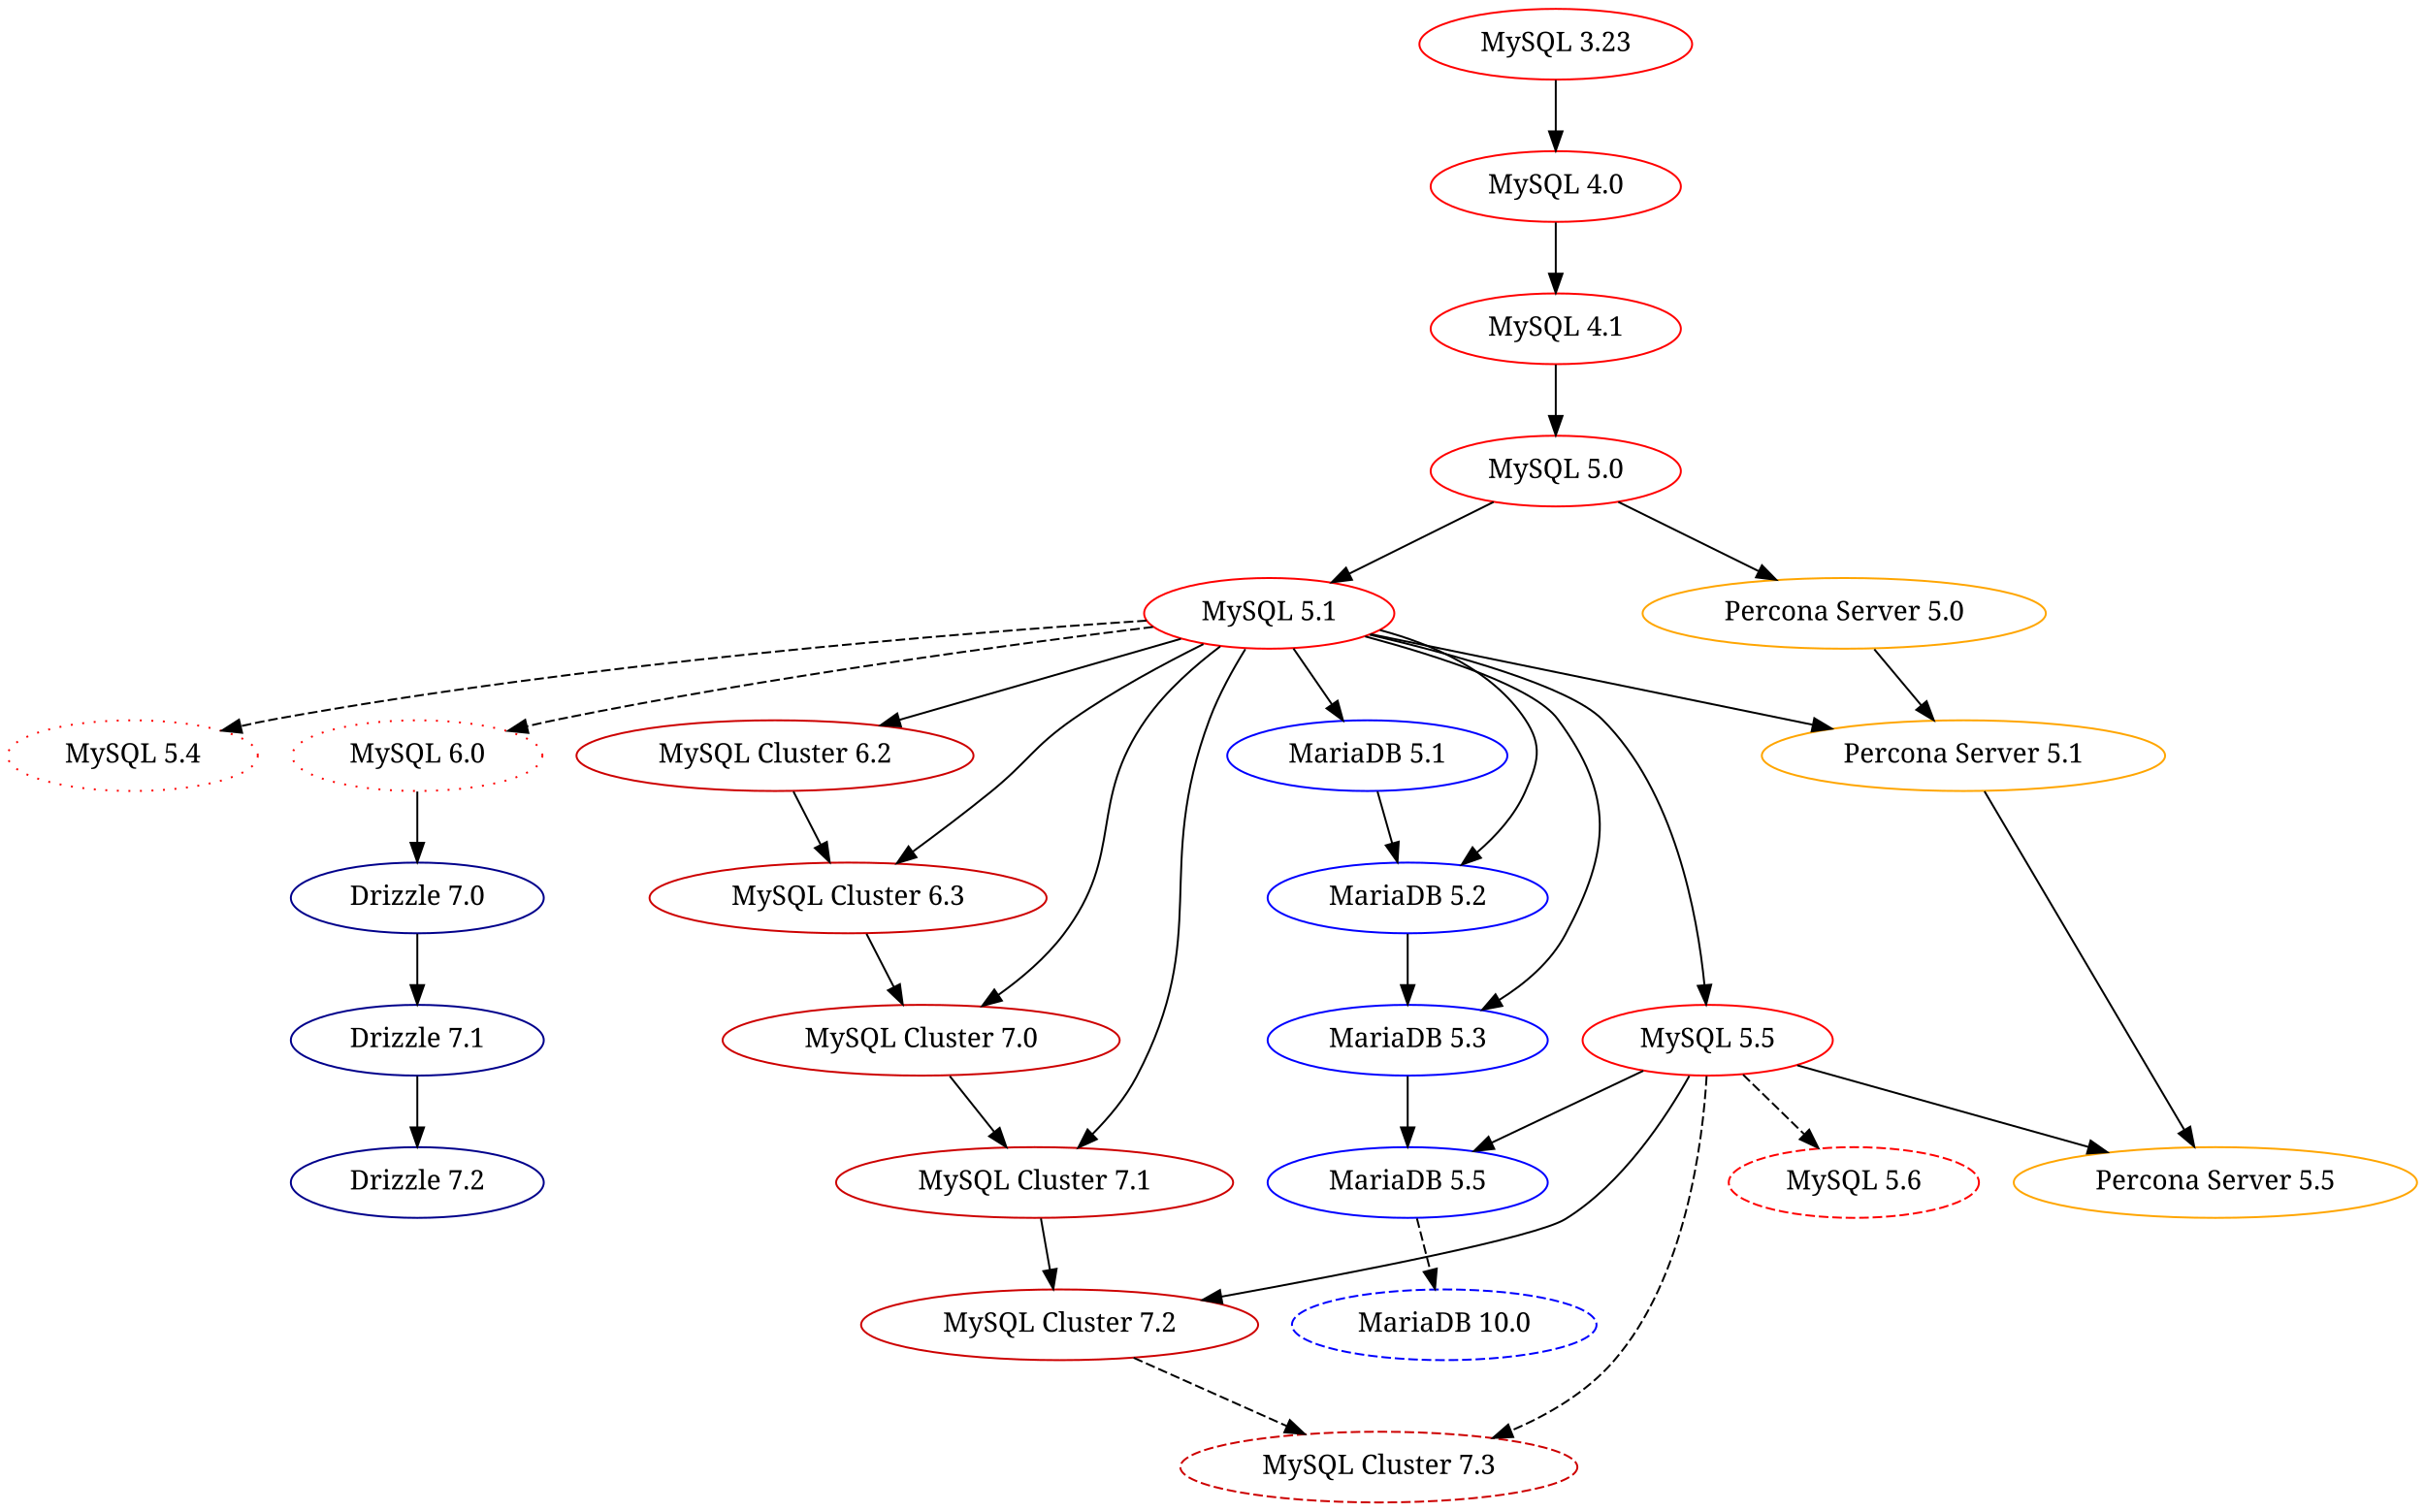
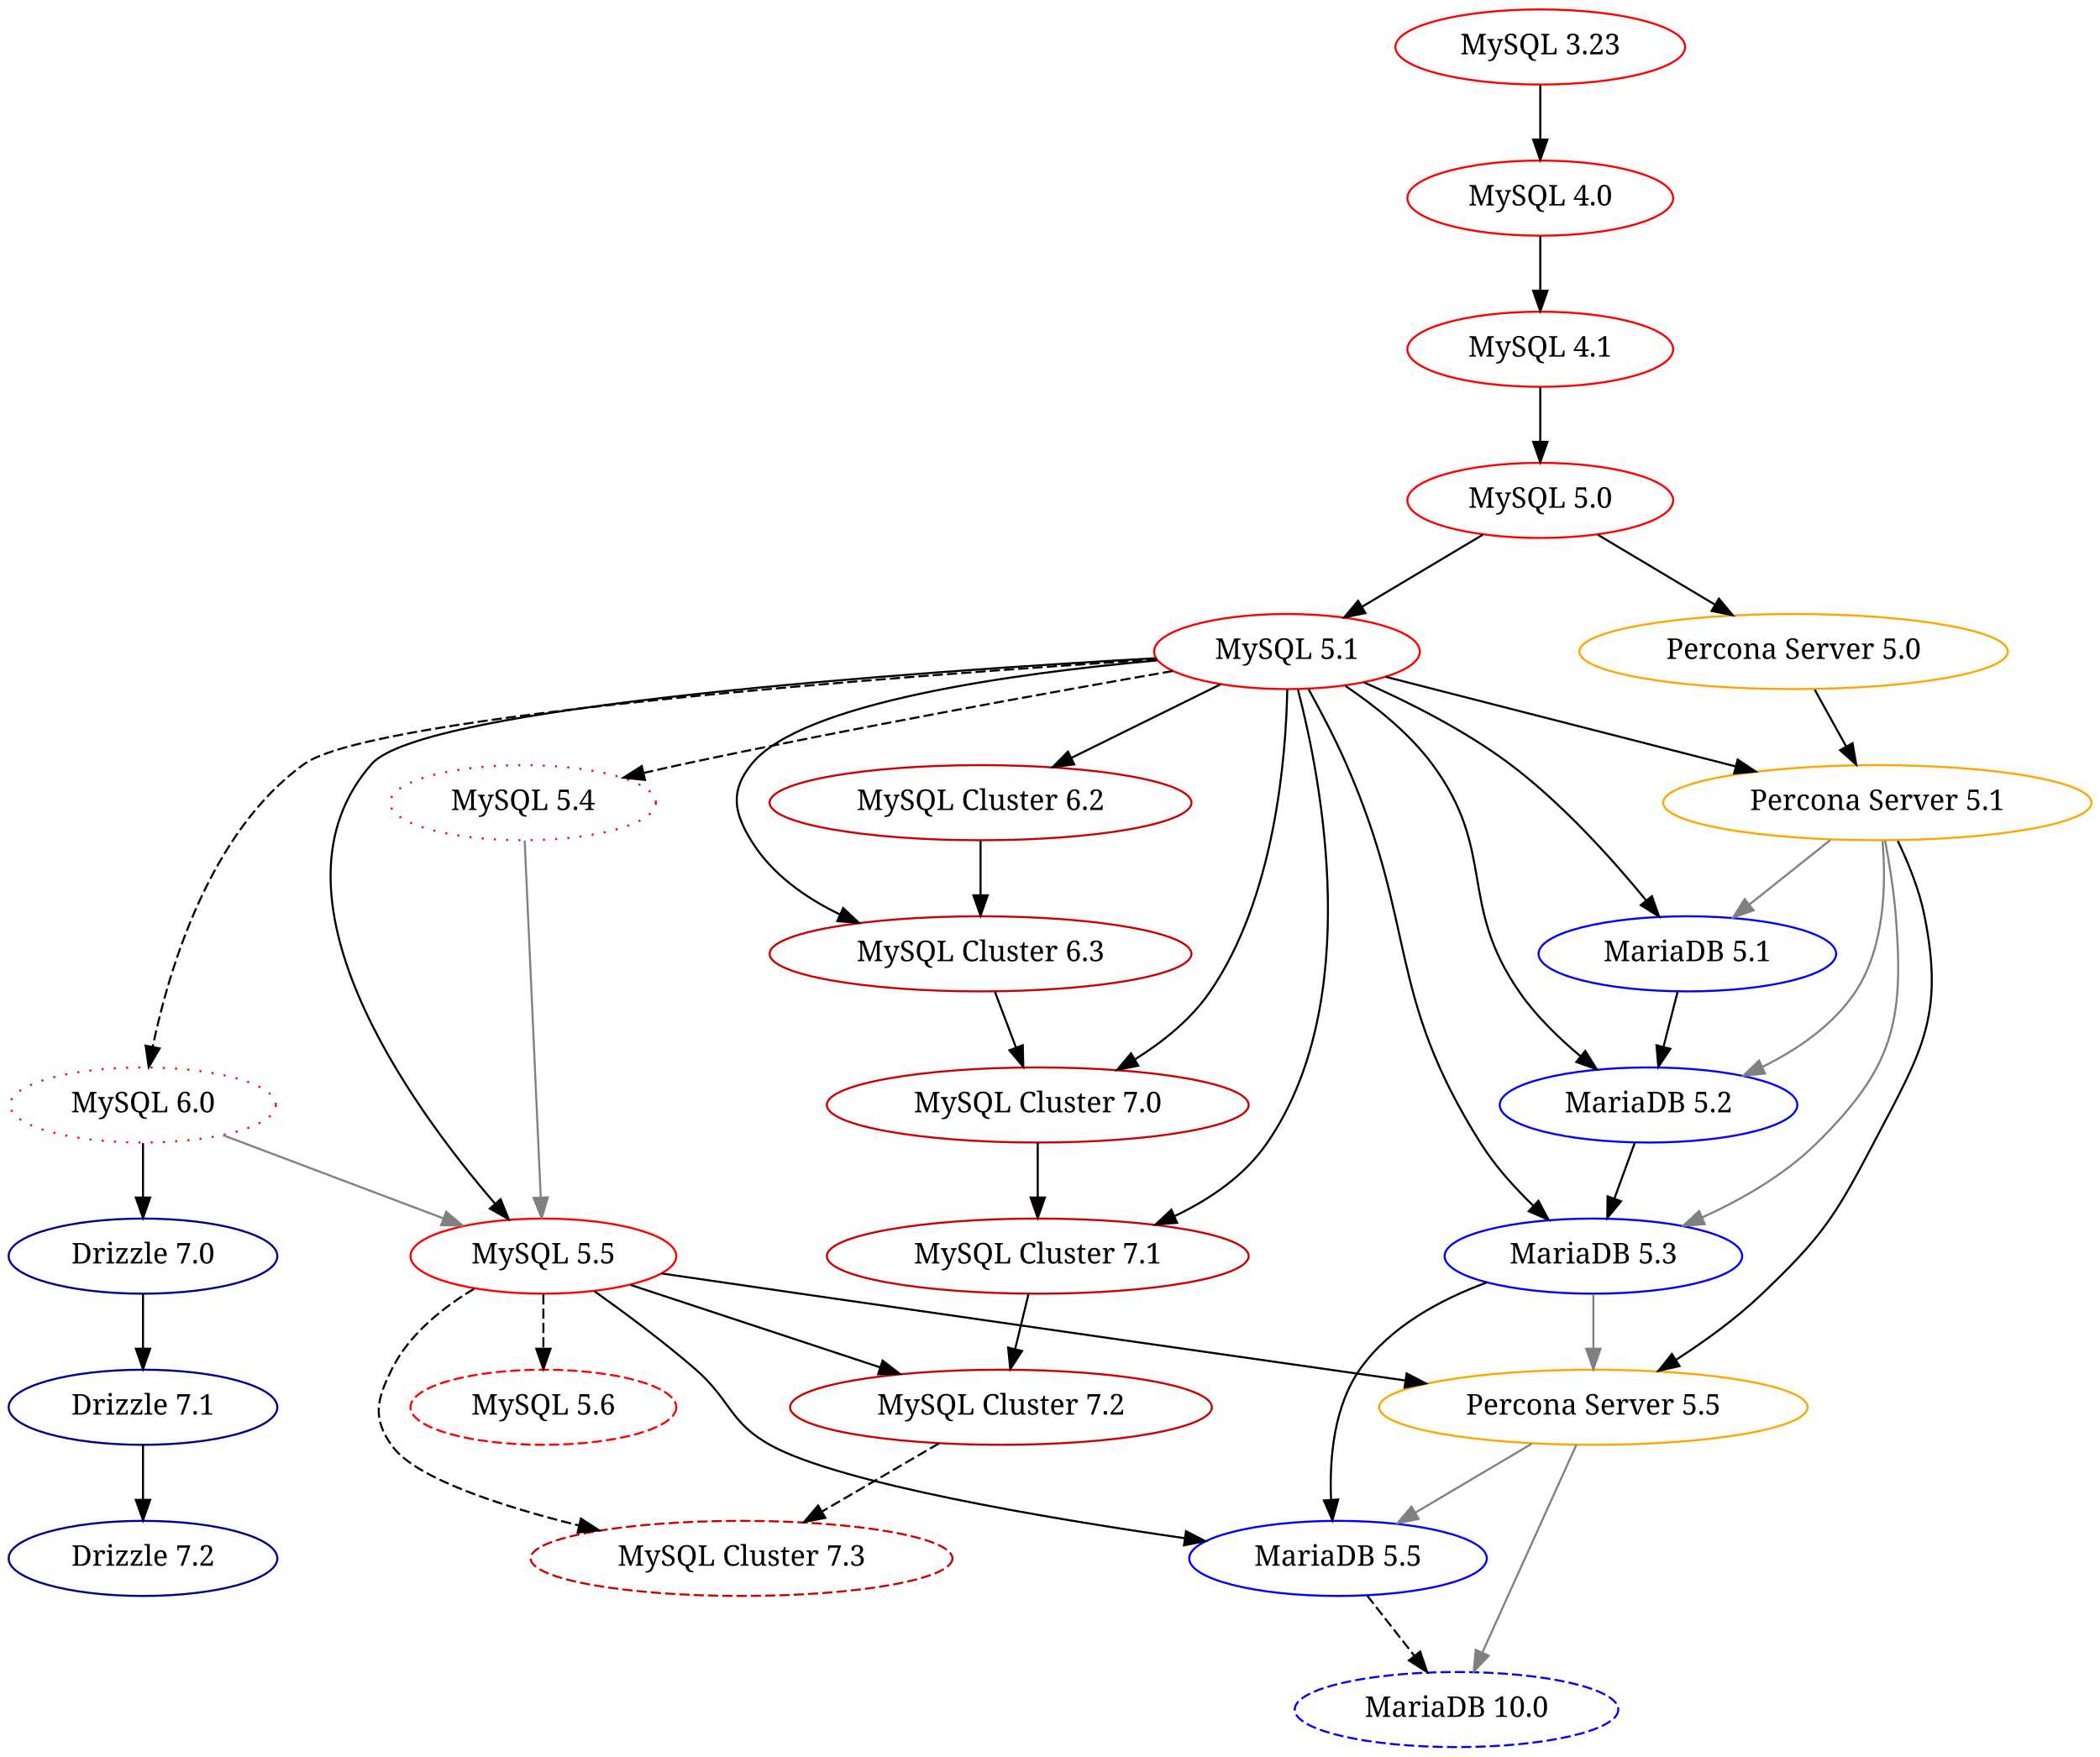
- <svg xmlns="http://www.w3.org/2000/svg" width="1261pt" height="786pt" viewBox="0.00 0.00 1261.00 786.00">
-   <g id="graph1" class="graph" transform="scale(1 1) rotate(0) translate(4 782)">
-     <polygon fill="white" stroke="white" points="-4,5 -4,-782 1258,-782 1258,5 -4,5" />
+ <svg xmlns="http://www.w3.org/2000/svg" width="1028pt" height="860pt" viewBox="0.00 0.00 1028.00 860.00">
+   <g id="graph1" class="graph" transform="scale(1 1) rotate(0) translate(4 856)">
+     <polygon fill="white" stroke="white" points="-4,5 -4,-856 1025,-856 1025,5 -4,5" />
    <g id="node1" class="node">
-       <ellipse fill="none" stroke="red" cx="805" cy="-759" rx="70.918" ry="18.385" />
-       <text text-anchor="middle" x="805" y="-755.4" font-family="Times Roman,serif" font-size="14.00">MySQL 3.23</text>
+       <ellipse fill="none" stroke="red" cx="750" cy="-833" rx="70.918" ry="18.385" />
+       <text text-anchor="middle" x="750" y="-829.4" font-family="Times Roman,serif" font-size="14.00">MySQL 3.23</text>
    </g>
    <g id="node2" class="node">
-       <ellipse fill="none" stroke="red" cx="805" cy="-685" rx="65.054" ry="18.385" />
-       <text text-anchor="middle" x="805" y="-681.4" font-family="Times Roman,serif" font-size="14.00">MySQL 4.0</text>
+       <ellipse fill="none" stroke="red" cx="750" cy="-759" rx="65.054" ry="18.385" />
+       <text text-anchor="middle" x="750" y="-755.4" font-family="Times Roman,serif" font-size="14.00">MySQL 4.0</text>
    </g>
    <g id="edge2" class="edge">
-       <path fill="none" stroke="black" d="M805,-740.327C805,-732.264 805,-722.648 805,-713.711" />
-       <polygon fill="black" stroke="black" points="808.5,-713.667 805,-703.667 801.5,-713.667 808.5,-713.667" />
+       <path fill="none" stroke="black" d="M750,-814.327C750,-806.264 750,-796.648 750,-787.711" />
+       <polygon fill="black" stroke="black" points="753.5,-787.667 750,-777.667 746.5,-787.667 753.5,-787.667" />
    </g>
    <g id="node3" class="node">
-       <ellipse fill="none" stroke="red" cx="805" cy="-611" rx="65.054" ry="18.385" />
-       <text text-anchor="middle" x="805" y="-607.4" font-family="Times Roman,serif" font-size="14.00">MySQL 4.1</text>
+       <ellipse fill="none" stroke="red" cx="750" cy="-685" rx="65.054" ry="18.385" />
+       <text text-anchor="middle" x="750" y="-681.4" font-family="Times Roman,serif" font-size="14.00">MySQL 4.1</text>
    </g>
    <g id="edge4" class="edge">
-       <path fill="none" stroke="black" d="M805,-666.327C805,-658.264 805,-648.648 805,-639.711" />
-       <polygon fill="black" stroke="black" points="808.5,-639.667 805,-629.667 801.5,-639.667 808.5,-639.667" />
+       <path fill="none" stroke="black" d="M750,-740.327C750,-732.264 750,-722.648 750,-713.711" />
+       <polygon fill="black" stroke="black" points="753.5,-713.667 750,-703.667 746.5,-713.667 753.5,-713.667" />
    </g>
    <g id="node4" class="node">
-       <ellipse fill="none" stroke="red" cx="805" cy="-537" rx="65.054" ry="18.385" />
-       <text text-anchor="middle" x="805" y="-533.4" font-family="Times Roman,serif" font-size="14.00">MySQL 5.0</text>
+       <ellipse fill="none" stroke="red" cx="750" cy="-611" rx="65.054" ry="18.385" />
+       <text text-anchor="middle" x="750" y="-607.4" font-family="Times Roman,serif" font-size="14.00">MySQL 5.0</text>
    </g>
    <g id="edge6" class="edge">
-       <path fill="none" stroke="black" d="M805,-592.327C805,-584.264 805,-574.648 805,-565.711" />
-       <polygon fill="black" stroke="black" points="808.5,-565.667 805,-555.667 801.5,-565.667 808.5,-565.667" />
+       <path fill="none" stroke="black" d="M750,-666.327C750,-658.264 750,-648.648 750,-639.711" />
+       <polygon fill="black" stroke="black" points="753.5,-639.667 750,-629.667 746.5,-639.667 753.5,-639.667" />
    </g>
    <g id="node5" class="node">
-       <ellipse fill="none" stroke="red" cx="656" cy="-463" rx="65.054" ry="18.385" />
-       <text text-anchor="middle" x="656" y="-459.4" font-family="Times Roman,serif" font-size="14.00">MySQL 5.1</text>
+       <ellipse fill="none" stroke="red" cx="626" cy="-537" rx="65.054" ry="18.385" />
+       <text text-anchor="middle" x="626" y="-533.4" font-family="Times Roman,serif" font-size="14.00">MySQL 5.1</text>
    </g>
    <g id="edge8" class="edge">
-       <path fill="none" stroke="black" d="M772.669,-520.943C750.681,-510.023 721.386,-495.474 697.652,-483.686" />
-       <polygon fill="black" stroke="black" points="699.038,-480.467 688.525,-479.153 695.924,-486.736 699.038,-480.467" />
-     </g>
-     <g id="node48" class="node">
-       <ellipse fill="none" stroke="orange" cx="955" cy="-463" rx="104.86" ry="18.385" />
-       <text text-anchor="middle" x="955" y="-459.4" font-family="Times Roman,serif" font-size="14.00">Percona Server 5.0</text>
+       <path fill="none" stroke="black" d="M721.862,-594.208C704.344,-583.753 681.621,-570.193 662.696,-558.899" />
+       <polygon fill="black" stroke="black" points="664.407,-555.844 654.026,-553.725 660.82,-561.855 664.407,-555.844" />
+     </g>
+     <g id="node57" class="node">
+       <ellipse fill="none" stroke="orange" cx="874" cy="-537" rx="104.86" ry="18.385" />
+       <text text-anchor="middle" x="874" y="-533.4" font-family="Times Roman,serif" font-size="14.00">Percona Server 5.0</text>
+     </g>
+     <g id="edge70" class="edge">
+       <path fill="none" stroke="black" d="M778.138,-594.208C795.086,-584.094 816.904,-571.073 835.443,-560.01" />
+       <polygon fill="black" stroke="black" points="837.451,-562.887 844.245,-554.757 833.864,-556.876 837.451,-562.887" />
+     </g>
+     <g id="node6" class="node">
+       <ellipse fill="none" stroke="red" cx="262" cy="-241" rx="65.054" ry="18.385" />
+       <text text-anchor="middle" x="262" y="-237.4" font-family="Times Roman,serif" font-size="14.00">MySQL 5.5</text>
+     </g>
+     <g id="edge10" class="edge">
+       <path fill="none" stroke="black" d="M561.594,-533.74C443.711,-527.111 202.989,-510.244 178,-482 121.658,-418.318 196.984,-314.689 238.24,-266.786" />
+       <polygon fill="black" stroke="black" points="241.062,-268.875 245.026,-259.05 235.8,-264.259 241.062,-268.875" />
+     </g>
+     <g id="node12" class="node">
+       <ellipse fill="none" stroke="red" stroke-dasharray="1,5" cx="252" cy="-463" rx="65.054" ry="18.385" />
+       <text text-anchor="middle" x="252" y="-459.4" font-family="Times Roman,serif" font-size="14.00">MySQL 5.4</text>
+     </g>
+     <g id="edge16" class="edge">
+       <path fill="none" stroke="black" stroke-dasharray="5,2" d="M570.098,-527.465C510.641,-517.116 413.923,-499.69 331,-482 324.512,-480.616 317.741,-479.099 311.011,-477.545" />
+       <polygon fill="black" stroke="black" points="311.751,-474.124 301.216,-475.253 310.156,-480.94 311.751,-474.124" />
+     </g>
+     <g id="node14" class="node">
+       <ellipse fill="none" stroke="red" stroke-dasharray="1,5" cx="66" cy="-315" rx="65.054" ry="18.385" />
+       <text text-anchor="middle" x="66" y="-311.4" font-family="Times Roman,serif" font-size="14.00">MySQL 6.0</text>
+     </g>
+     <g id="edge20" class="edge">
+       <path fill="none" stroke="black" stroke-dasharray="5,2" d="M562.286,-533.153C439.29,-525.23 178.273,-505.824 145,-482 98.876,-448.974 78.776,-381.867 70.757,-343.537" />
+       <polygon fill="black" stroke="black" points="74.157,-342.684 68.804,-333.541 67.287,-344.027 74.157,-342.684" />
+     </g>
+     <g id="node20" class="node">
+       <ellipse fill="none" stroke="#cd0000" cx="476" cy="-463" rx="103.238" ry="18.385" />
+       <text text-anchor="middle" x="476" y="-459.4" font-family="Times Roman,serif" font-size="14.00">MySQL Cluster 6.2</text>
+     </g>
+     <g id="edge22" class="edge">
+       <path fill="none" stroke="black" d="M593.452,-520.943C572.077,-510.398 543.843,-496.469 520.414,-484.911" />
+       <polygon fill="black" stroke="black" points="521.882,-481.732 511.365,-480.447 518.785,-488.01 521.882,-481.732" />
+     </g>
+     <g id="node21" class="node">
+       <ellipse fill="none" stroke="#cd0000" cx="476" cy="-389" rx="103.238" ry="18.385" />
+       <text text-anchor="middle" x="476" y="-385.4" font-family="Times Roman,serif" font-size="14.00">MySQL Cluster 6.3</text>
+     </g>
+     <g id="edge24" class="edge">
+       <path fill="none" stroke="black" d="M562.51,-532.66C493.127,-526.44 388.534,-512.219 364,-482 353.355,-468.888 355.07,-458.335 364,-444 373.955,-428.021 390.058,-416.553 406.988,-408.374" />
+       <polygon fill="black" stroke="black" points="408.735,-411.427 416.445,-404.161 405.886,-405.033 408.735,-411.427" />
+     </g>
+     <g id="node22" class="node">
+       <ellipse fill="none" stroke="#cd0000" cx="504" cy="-315" rx="103.238" ry="18.385" />
+       <text text-anchor="middle" x="504" y="-311.4" font-family="Times Roman,serif" font-size="14.00">MySQL Cluster 7.0</text>
+     </g>
+     <g id="edge28" class="edge">
+       <path fill="none" stroke="black" d="M626.15,-518.414C625.53,-485.545 620.159,-416.268 588,-370 578.778,-356.732 565.221,-345.862 551.678,-337.392" />
+       <polygon fill="black" stroke="black" points="553.217,-334.236 542.826,-332.172 549.661,-340.266 553.217,-334.236" />
+     </g>
+     <g id="node23" class="node">
+       <ellipse fill="none" stroke="#cd0000" cx="504" cy="-241" rx="103.238" ry="18.385" />
+       <text text-anchor="middle" x="504" y="-237.4" font-family="Times Roman,serif" font-size="14.00">MySQL Cluster 7.1</text>
+     </g>
+     <g id="edge32" class="edge">
+       <path fill="none" stroke="black" d="M631.384,-518.302C642.708,-474.806 664.177,-365.275 616,-296 605.095,-280.319 588.415,-268.915 571.233,-260.703" />
+       <polygon fill="black" stroke="black" points="572.229,-257.316 561.669,-256.462 569.392,-263.715 572.229,-257.316" />
+     </g>
+     <g id="node37" class="node">
+       <ellipse fill="none" stroke="blue" cx="822" cy="-389" rx="72.832" ry="18.385" />
+       <text text-anchor="middle" x="822" y="-385.4" font-family="Times Roman,serif" font-size="14.00">MariaDB 5.1</text>
+     </g>
+     <g id="edge44" class="edge">
+       <path fill="none" stroke="black" d="M663.705,-521.927C685.611,-512.233 713.118,-498.395 735,-482 760.815,-462.658 785.463,-435.156 801.89,-415.077" />
+       <polygon fill="black" stroke="black" points="804.652,-417.227 808.193,-407.241 799.198,-412.84 804.652,-417.227" />
+     </g>
+     <g id="node38" class="node">
+       <ellipse fill="none" stroke="blue" cx="803" cy="-315" rx="72.832" ry="18.385" />
+       <text text-anchor="middle" x="803" y="-311.4" font-family="Times Roman,serif" font-size="14.00">MariaDB 5.2</text>
+     </g>
+     <g id="edge48" class="edge">
+       <path fill="none" stroke="black" d="M654.667,-520.117C668.996,-510.474 685.653,-497.268 697,-482 728.806,-439.205 709.462,-413.709 740,-370 748.084,-358.429 759.114,-347.715 769.686,-338.875" />
+       <polygon fill="black" stroke="black" points="772.021,-341.488 777.626,-332.497 767.637,-336.031 772.021,-341.488" />
+     </g>
+     <g id="node39" class="node">
+       <ellipse fill="none" stroke="blue" cx="776" cy="-241" rx="72.832" ry="18.385" />
+       <text text-anchor="middle" x="776" y="-237.4" font-family="Times Roman,serif" font-size="14.00">MariaDB 5.3</text>
+     </g>
+     <g id="edge54" class="edge">
+       <path fill="none" stroke="black" d="M636.616,-518.493C642.429,-507.975 649.54,-494.457 655,-482 690.214,-401.662 674.169,-370.169 721,-296 727.928,-285.028 737.404,-274.543 746.54,-265.726" />
+       <polygon fill="black" stroke="black" points="749.121,-268.106 754.07,-258.738 744.359,-262.975 749.121,-268.106" />
+     </g>
+     <g id="node43" class="node">
+       <ellipse fill="none" stroke="orange" cx="915" cy="-463" rx="104.86" ry="18.385" />
+       <text text-anchor="middle" x="915" y="-459.4" font-family="Times Roman,serif" font-size="14.00">Percona Server 5.1</text>
+     </g>
+     <g id="edge72" class="edge">
+       <path fill="none" stroke="black" d="M674.372,-524.614C721.169,-512.632 792.582,-494.346 845.468,-480.804" />
+       <polygon fill="black" stroke="black" points="846.631,-484.119 855.45,-478.248 844.895,-477.338 846.631,-484.119" />
+     </g>
+     <g id="node16" class="node">
+       <ellipse fill="none" stroke="red" stroke-dasharray="5,2" cx="262" cy="-167" rx="65.054" ry="18.385" />
+       <text text-anchor="middle" x="262" y="-163.4" font-family="Times Roman,serif" font-size="14.00">MySQL 5.6</text>
+     </g>
+     <g id="edge18" class="edge">
+       <path fill="none" stroke="black" stroke-dasharray="5,2" d="M262,-222.327C262,-214.264 262,-204.648 262,-195.711" />
+       <polygon fill="black" stroke="black" points="265.5,-195.667 262,-185.667 258.5,-195.667 265.5,-195.667" />
+     </g>
+     <g id="node24" class="node">
+       <ellipse fill="none" stroke="#cd0000" cx="486" cy="-167" rx="103.238" ry="18.385" />
+       <text text-anchor="middle" x="486" y="-163.4" font-family="Times Roman,serif" font-size="14.00">MySQL Cluster 7.2</text>
+     </g>
+     <g id="edge36" class="edge">
+       <path fill="none" stroke="black" d="M304.66,-226.907C339.298,-215.464 388.523,-199.202 426.949,-186.508" />
+       <polygon fill="black" stroke="black" points="428.072,-189.823 436.47,-183.363 425.876,-183.176 428.072,-189.823" />
+     </g>
+     <g id="node25" class="node">
+       <ellipse fill="none" stroke="#cd0000" stroke-dasharray="5,2" cx="359" cy="-93" rx="103.238" ry="18.385" />
+       <text text-anchor="middle" x="359" y="-89.4" font-family="Times Roman,serif" font-size="14.00">MySQL Cluster 7.3</text>
+     </g>
+     <g id="edge40" class="edge">
+       <path fill="none" stroke="black" stroke-dasharray="5,2" d="M228.069,-224.996C212.869,-215.88 196.484,-202.876 188,-186 180.414,-170.911 178.053,-161.649 188,-148 199.472,-132.259 240.462,-118.785 279.432,-109.113" />
+       <polygon fill="black" stroke="black" points="280.378,-112.485 289.277,-106.737 278.735,-105.681 280.378,-112.485" />
+     </g>
+     <g id="node40" class="node">
+       <ellipse fill="none" stroke="blue" cx="651" cy="-93" rx="72.832" ry="18.385" />
+       <text text-anchor="middle" x="651" y="-89.4" font-family="Times Roman,serif" font-size="14.00">MariaDB 5.5</text>
+     </g>
+     <g id="edge60" class="edge">
+       <path fill="none" stroke="black" d="M287.027,-223.786C301.703,-213.356 320.371,-199.495 336,-186 354.078,-170.39 352.934,-159.255 374,-148 408.261,-129.694 506.235,-112.978 575.923,-102.897" />
+       <polygon fill="black" stroke="black" points="576.584,-106.338 585.988,-101.458 575.594,-99.409 576.584,-106.338" />
+     </g>
+     <g id="node53" class="node">
+       <ellipse fill="none" stroke="orange" cx="776" cy="-167" rx="104.86" ry="18.385" />
+       <text text-anchor="middle" x="776" y="-163.4" font-family="Times Roman,serif" font-size="14.00">Percona Server 5.5</text>
+     </g>
+     <g id="edge76" class="edge">
+       <path fill="none" stroke="black" d="M319.914,-232.499C342.417,-229.206 368.41,-225.413 392,-222 491.67,-207.579 605.922,-191.239 683.713,-180.143" />
+       <polygon fill="black" stroke="black" points="684.561,-183.557 693.966,-178.68 683.572,-176.627 684.561,-183.557" />
+     </g>
+     <g id="edge12" class="edge">
+       <path fill="none" stroke="grey" d="M252.835,-444.454C254.578,-405.768 258.612,-316.22 260.698,-269.906" />
+       <polygon fill="grey" stroke="grey" points="264.206,-269.796 261.16,-259.649 257.213,-269.481 264.206,-269.796" />
+     </g>
+     <g id="edge14" class="edge">
+       <path fill="none" stroke="grey" d="M105.192,-300.203C136.204,-288.494 179.683,-272.079 212.994,-259.502" />
+       <polygon fill="grey" stroke="grey" points="214.421,-262.705 222.54,-255.898 211.948,-256.156 214.421,-262.705" />
+     </g>
+     <g id="node64" class="node">
+       <ellipse fill="none" stroke="#00008b" cx="66" cy="-241" rx="65.761" ry="18.385" />
+       <text text-anchor="middle" x="66" y="-237.4" font-family="Times Roman,serif" font-size="14.00">Drizzle 7.0</text>
+     </g>
+     <g id="edge82" class="edge">
+       <path fill="none" stroke="black" d="M66,-296.327C66,-288.264 66,-278.648 66,-269.711" />
+       <polygon fill="black" stroke="black" points="69.5,-269.667 66,-259.667 62.5,-269.667 69.5,-269.667" />
+     </g>
+     <g id="edge26" class="edge">
+       <path fill="none" stroke="black" d="M476,-444.327C476,-436.264 476,-426.648 476,-417.711" />
+       <polygon fill="black" stroke="black" points="479.5,-417.667 476,-407.667 472.5,-417.667 479.5,-417.667" />
+     </g>
+     <g id="edge30" class="edge">
+       <path fill="none" stroke="black" d="M483.066,-370.327C486.183,-362.089 489.913,-352.229 493.356,-343.13" />
+       <polygon fill="black" stroke="black" points="496.671,-344.259 496.937,-333.667 490.124,-341.782 496.671,-344.259" />
+     </g>
+     <g id="edge34" class="edge">
+       <path fill="none" stroke="black" d="M504,-296.327C504,-288.264 504,-278.648 504,-269.711" />
+       <polygon fill="black" stroke="black" points="507.5,-269.667 504,-259.667 500.5,-269.667 507.5,-269.667" />
+     </g>
+     <g id="edge38" class="edge">
+       <path fill="none" stroke="black" d="M499.458,-222.327C497.475,-214.176 495.107,-204.438 492.913,-195.42" />
+       <polygon fill="black" stroke="black" points="496.305,-194.557 490.541,-185.667 489.503,-196.211 496.305,-194.557" />
+     </g>
+     <g id="edge42" class="edge">
+       <path fill="none" stroke="black" stroke-dasharray="5,2" d="M455.58,-149.275C438.427,-139.28 416.806,-126.682 398.372,-115.941" />
+       <polygon fill="black" stroke="black" points="400.014,-112.847 389.612,-110.837 396.49,-118.895 400.014,-112.847" />
+     </g>
+     <g id="edge50" class="edge">
+       <path fill="none" stroke="black" d="M817.205,-370.327C815.113,-362.176 812.613,-352.438 810.297,-343.42" />
+       <polygon fill="black" stroke="black" points="813.67,-342.483 807.793,-333.667 806.89,-344.224 813.67,-342.483" />
    </g>
    <g id="edge56" class="edge">
-       <path fill="none" stroke="black" d="M837.548,-520.943C858.923,-510.398 887.157,-496.469 910.586,-484.911" />
-       <polygon fill="black" stroke="black" points="912.215,-488.01 919.635,-480.447 909.118,-481.732 912.215,-488.01" />
-     </g>
-     <g id="node6" class="node">
-       <ellipse fill="none" stroke="red" cx="884" cy="-241" rx="65.054" ry="18.385" />
-       <text text-anchor="middle" x="884" y="-237.4" font-family="Times Roman,serif" font-size="14.00">MySQL 5.5</text>
-     </g>
-     <g id="edge10" class="edge">
-       <path fill="none" stroke="black" d="M708.292,-451.894C752.651,-441.506 811.752,-425.071 829,-408 866.815,-370.574 878.633,-306.699 882.324,-269.738" />
-       <polygon fill="black" stroke="black" points="885.824,-269.895 883.197,-259.631 878.85,-269.292 885.824,-269.895" />
-     </g>
-     <g id="node12" class="node">
-       <ellipse fill="none" stroke="red" stroke-dasharray="1,5" cx="65" cy="-389" rx="65.054" ry="18.385" />
-       <text text-anchor="middle" x="65" y="-385.4" font-family="Times Roman,serif" font-size="14.00">MySQL 5.4</text>
-     </g>
-     <g id="edge12" class="edge">
-       <path fill="none" stroke="black" stroke-dasharray="5,2" d="M592.306,-459.215C494.301,-452.719 300.887,-437.234 139,-408 133.23,-406.958 127.247,-405.71 121.295,-404.357" />
-       <polygon fill="black" stroke="black" points="121.891,-400.901 111.353,-402 120.276,-407.712 121.891,-400.901" />
-     </g>
-     <g id="node14" class="node">
-       <ellipse fill="none" stroke="red" stroke-dasharray="1,5" cx="213" cy="-389" rx="65.054" ry="18.385" />
-       <text text-anchor="middle" x="213" y="-385.4" font-family="Times Roman,serif" font-size="14.00">MySQL 6.0</text>
-     </g>
-     <g id="edge16" class="edge">
-       <path fill="none" stroke="black" stroke-dasharray="5,2" d="M595.588,-455.943C522.232,-446.926 394.922,-429.837 287,-408 281.556,-406.898 275.913,-405.649 270.282,-404.329" />
-       <polygon fill="black" stroke="black" points="270.746,-400.841 260.204,-401.895 269.103,-407.645 270.746,-400.841" />
-     </g>
-     <g id="node18" class="node">
-       <ellipse fill="none" stroke="#cd0000" cx="399" cy="-389" rx="103.238" ry="18.385" />
-       <text text-anchor="middle" x="399" y="-385.4" font-family="Times Roman,serif" font-size="14.00">MySQL Cluster 6.2</text>
-     </g>
-     <g id="edge18" class="edge">
-       <path fill="none" stroke="black" d="M610.054,-449.77C569.297,-438.035 509.326,-420.767 463.718,-407.635" />
-       <polygon fill="black" stroke="black" points="464.502,-404.218 453.924,-404.815 462.565,-410.945 464.502,-404.218" />
-     </g>
-     <g id="node19" class="node">
-       <ellipse fill="none" stroke="#cd0000" cx="437" cy="-315" rx="103.238" ry="18.385" />
-       <text text-anchor="middle" x="437" y="-311.4" font-family="Times Roman,serif" font-size="14.00">MySQL Cluster 6.3</text>
-     </g>
-     <g id="edge20" class="edge">
-       <path fill="none" stroke="black" d="M621.784,-447.02C601.418,-436.914 575.45,-422.964 554,-408 533.083,-393.407 530.808,-386.066 511,-370 498.048,-359.495 483.383,-348.432 470.544,-339.004" />
-       <polygon fill="black" stroke="black" points="472.548,-336.134 462.406,-333.067 468.422,-341.789 472.548,-336.134" />
-     </g>
-     <g id="node20" class="node">
-       <ellipse fill="none" stroke="#cd0000" cx="475" cy="-241" rx="103.238" ry="18.385" />
-       <text text-anchor="middle" x="475" y="-237.4" font-family="Times Roman,serif" font-size="14.00">MySQL Cluster 7.0</text>
-     </g>
-     <g id="edge24" class="edge">
-       <path fill="none" stroke="black" d="M630.529,-445.818C617.558,-436.004 602.378,-422.731 592,-408 561.292,-364.41 581.231,-338.476 549,-296 539.802,-283.878 527.231,-273.175 515.061,-264.508" />
-       <polygon fill="black" stroke="black" points="516.98,-261.58 506.745,-258.841 513.038,-267.365 516.98,-261.58" />
-     </g>
-     <g id="node21" class="node">
-       <ellipse fill="none" stroke="#cd0000" cx="534" cy="-167" rx="103.238" ry="18.385" />
-       <text text-anchor="middle" x="534" y="-163.4" font-family="Times Roman,serif" font-size="14.00">MySQL Cluster 7.1</text>
-     </g>
-     <g id="edge28" class="edge">
-       <path fill="none" stroke="black" d="M643.566,-444.367C637.177,-434.035 629.755,-420.733 625,-408 595.483,-328.957 626.277,-296.675 587,-222 581.271,-211.107 572.729,-200.884 564.168,-192.276" />
-       <polygon fill="black" stroke="black" points="566.358,-189.527 556.709,-185.151 561.523,-194.589 566.358,-189.527" />
-     </g>
-     <g id="node35" class="node">
-       <ellipse fill="none" stroke="blue" cx="707" cy="-389" rx="72.832" ry="18.385" />
-       <text text-anchor="middle" x="707" y="-385.4" font-family="Times Roman,serif" font-size="14.00">MariaDB 5.1</text>
-     </g>
-     <g id="edge40" class="edge">
-       <path fill="none" stroke="black" d="M668.607,-444.708C674.614,-435.991 681.917,-425.395 688.534,-415.794" />
-       <polygon fill="black" stroke="black" points="691.569,-417.558 694.362,-407.338 685.805,-413.586 691.569,-417.558" />
-     </g>
-     <g id="node36" class="node">
-       <ellipse fill="none" stroke="blue" cx="728" cy="-315" rx="72.832" ry="18.385" />
-       <text text-anchor="middle" x="728" y="-311.4" font-family="Times Roman,serif" font-size="14.00">MariaDB 5.2</text>
-     </g>
-     <g id="edge42" class="edge">
-       <path fill="none" stroke="black" d="M713.588,-454.306C741.311,-446.908 772.126,-433.238 789,-408 798.387,-393.96 795.864,-385.431 789,-370 783.604,-357.869 774.064,-347.287 764.108,-338.731" />
-       <polygon fill="black" stroke="black" points="766.096,-335.84 756.105,-332.314 761.717,-341.301 766.096,-335.84" />
-     </g>
-     <g id="node37" class="node">
-       <ellipse fill="none" stroke="blue" cx="728" cy="-241" rx="72.832" ry="18.385" />
-       <text text-anchor="middle" x="728" y="-237.4" font-family="Times Roman,serif" font-size="14.00">MariaDB 5.3</text>
+       <path fill="none" stroke="black" d="M796.187,-296.327C793.181,-288.089 789.583,-278.229 786.264,-269.13" />
+       <polygon fill="black" stroke="black" points="789.527,-267.862 782.811,-259.667 782.951,-270.261 789.527,-267.862" />
+     </g>
+     <g id="edge62" class="edge">
+       <path fill="none" stroke="black" d="M723.7,-228.05C701.168,-219.763 676.673,-206.575 662,-186 648.797,-167.486 646.737,-141.443 647.586,-121.623" />
+       <polygon fill="black" stroke="black" points="651.079,-121.838 648.277,-111.62 644.096,-121.355 651.079,-121.838" />
+     </g>
+     <g id="edge80" class="edge">
+       <path fill="none" stroke="grey" d="M776,-222.327C776,-214.264 776,-204.648 776,-195.711" />
+       <polygon fill="grey" stroke="grey" points="779.5,-195.667 776,-185.667 772.5,-195.667 779.5,-195.667" />
+     </g>
+     <g id="node41" class="node">
+       <ellipse fill="none" stroke="blue" stroke-dasharray="5,2" cx="709" cy="-19" rx="79.196" ry="18.385" />
+       <text text-anchor="middle" x="709" y="-15.4" font-family="Times Roman,serif" font-size="14.00">MariaDB 10.0</text>
+     </g>
+     <g id="edge66" class="edge">
+       <path fill="none" stroke="black" stroke-dasharray="5,2" d="M665.337,-74.708C672.239,-65.903 680.644,-55.179 688.23,-45.5" />
+       <polygon fill="black" stroke="black" points="691.213,-47.368 694.627,-37.338 685.703,-43.05 691.213,-47.368" />
    </g>
    <g id="edge46" class="edge">
-       <path fill="none" stroke="black" d="M705.881,-451.019C744.588,-440.628 793.673,-424.671 806,-408 835.613,-367.949 833.441,-339.949 810,-296 802.39,-281.732 789.253,-270.511 775.697,-262.028" />
-       <polygon fill="black" stroke="black" points="777.186,-258.846 766.781,-256.845 773.668,-264.897 777.186,-258.846" />
-     </g>
-     <g id="node49" class="node">
-       <ellipse fill="none" stroke="orange" cx="1017" cy="-389" rx="104.86" ry="18.385" />
-       <text text-anchor="middle" x="1017" y="-385.4" font-family="Times Roman,serif" font-size="14.00">Percona Server 5.1</text>
+       <path fill="none" stroke="grey" d="M892.011,-444.708C880.098,-435.228 865.39,-423.526 852.535,-413.297" />
+       <polygon fill="grey" stroke="grey" points="854.408,-410.314 844.403,-406.826 850.049,-415.792 854.408,-410.314" />
+     </g>
+     <g id="edge52" class="edge">
+       <path fill="none" stroke="grey" d="M917.549,-444.156C919.255,-424.039 918.944,-392.082 904,-370 893.142,-353.955 876.005,-342.172 858.909,-333.725" />
+       <polygon fill="grey" stroke="grey" points="860.002,-330.375 849.455,-329.369 857.073,-336.733 860.002,-330.375" />
    </g>
    <g id="edge58" class="edge">
-       <path fill="none" stroke="black" d="M708.879,-452.161C769.358,-439.763 868.972,-419.344 938.511,-405.089" />
-       <polygon fill="black" stroke="black" points="939.451,-408.469 948.545,-403.032 938.046,-401.612 939.451,-408.469" />
-     </g>
-     <g id="node13" class="node">
-       <ellipse fill="none" stroke="red" stroke-dasharray="5,2" cx="960" cy="-167" rx="65.054" ry="18.385" />
-       <text text-anchor="middle" x="960" y="-163.4" font-family="Times Roman,serif" font-size="14.00">MySQL 5.6</text>
-     </g>
-     <g id="edge14" class="edge">
-       <path fill="none" stroke="black" stroke-dasharray="5,2" d="M902.397,-223.087C911.942,-213.793 923.759,-202.288 934.2,-192.121" />
-       <polygon fill="black" stroke="black" points="936.785,-194.489 941.509,-185.005 931.902,-189.473 936.785,-194.489" />
-     </g>
-     <g id="node22" class="node">
-       <ellipse fill="none" stroke="#cd0000" cx="547" cy="-93" rx="103.238" ry="18.385" />
-       <text text-anchor="middle" x="547" y="-89.4" font-family="Times Roman,serif" font-size="14.00">MySQL Cluster 7.2</text>
-     </g>
-     <g id="edge32" class="edge">
-       <path fill="none" stroke="black" d="M874.454,-222.418C862.425,-200.967 839.684,-166.298 810,-148 794.664,-138.546 702.064,-120.474 631.036,-107.627" />
-       <polygon fill="black" stroke="black" points="631.628,-104.178 621.167,-105.851 630.388,-111.067 631.628,-104.178" />
-     </g>
-     <g id="node23" class="node">
-       <ellipse fill="none" stroke="#cd0000" stroke-dasharray="5,2" cx="713" cy="-19" rx="103.238" ry="18.385" />
-       <text text-anchor="middle" x="713" y="-15.4" font-family="Times Roman,serif" font-size="14.00">MySQL Cluster 7.3</text>
-     </g>
-     <g id="edge36" class="edge">
-       <path fill="none" stroke="black" stroke-dasharray="5,2" d="M883.441,-222.323C881.474,-188.691 872.795,-117.413 835,-74 820.972,-57.887 801.281,-46.253 781.806,-37.96" />
-       <polygon fill="black" stroke="black" points="782.872,-34.617 772.288,-34.152 780.272,-41.116 782.872,-34.617" />
-     </g>
-     <g id="node38" class="node">
-       <ellipse fill="none" stroke="blue" cx="728" cy="-167" rx="72.832" ry="18.385" />
-       <text text-anchor="middle" x="728" y="-163.4" font-family="Times Roman,serif" font-size="14.00">MariaDB 5.5</text>
-     </g>
-     <g id="edge50" class="edge">
-       <path fill="none" stroke="black" d="M850.534,-225.125C827.512,-214.205 796.707,-199.592 771.743,-187.75" />
-       <polygon fill="black" stroke="black" points="773.025,-184.484 762.49,-183.361 770.025,-190.809 773.025,-184.484" />
-     </g>
-     <g id="node50" class="node">
-       <ellipse fill="none" stroke="orange" cx="1148" cy="-167" rx="104.86" ry="18.385" />
-       <text text-anchor="middle" x="1148" y="-163.4" font-family="Times Roman,serif" font-size="14.00">Percona Server 5.5</text>
-     </g>
-     <g id="edge62" class="edge">
-       <path fill="none" stroke="black" d="M930.59,-227.941C972.602,-216.165 1034.84,-198.719 1081.97,-185.507" />
-       <polygon fill="black" stroke="black" points="1083.11,-188.825 1091.79,-182.756 1081.22,-182.085 1083.11,-188.825" />
-     </g>
-     <g id="node56" class="node">
-       <ellipse fill="none" stroke="#00008b" cx="213" cy="-315" rx="65.761" ry="18.385" />
-       <text text-anchor="middle" x="213" y="-311.4" font-family="Times Roman,serif" font-size="14.00">Drizzle 7.0</text>
-     </g>
-     <g id="edge66" class="edge">
-       <path fill="none" stroke="black" d="M213,-370.327C213,-362.264 213,-352.648 213,-343.711" />
-       <polygon fill="black" stroke="black" points="216.5,-343.667 213,-333.667 209.5,-343.667 216.5,-343.667" />
-     </g>
-     <g id="edge22" class="edge">
-       <path fill="none" stroke="black" d="M408.589,-370.327C412.864,-362.001 417.99,-352.019 422.704,-342.84" />
-       <polygon fill="black" stroke="black" points="425.959,-344.162 427.414,-333.667 419.732,-340.964 425.959,-344.162" />
-     </g>
-     <g id="edge26" class="edge">
-       <path fill="none" stroke="black" d="M446.589,-296.327C450.864,-288.001 455.99,-278.019 460.704,-268.84" />
-       <polygon fill="black" stroke="black" points="463.959,-270.162 465.414,-259.667 457.732,-266.964 463.959,-270.162" />
-     </g>
-     <g id="edge30" class="edge">
-       <path fill="none" stroke="black" d="M489.888,-222.327C496.859,-213.584 505.285,-203.015 512.898,-193.467" />
-       <polygon fill="black" stroke="black" points="515.824,-195.412 519.321,-185.411 510.35,-191.048 515.824,-195.412" />
-     </g>
-     <g id="edge34" class="edge">
-       <path fill="none" stroke="black" d="M537.28,-148.327C538.697,-140.264 540.386,-130.648 541.956,-121.711" />
-       <polygon fill="black" stroke="black" points="545.437,-122.122 543.721,-111.667 538.543,-120.911 545.437,-122.122" />
-     </g>
-     <g id="edge38" class="edge">
-       <path fill="none" stroke="black" stroke-dasharray="5,2" d="M585.501,-75.837C609.196,-65.274 639.76,-51.649 665.023,-40.387" />
-       <polygon fill="black" stroke="black" points="666.712,-43.466 674.421,-36.198 663.862,-37.073 666.712,-43.466" />
-     </g>
-     <g id="edge44" class="edge">
-       <path fill="none" stroke="black" d="M712.299,-370.327C714.612,-362.176 717.376,-352.438 719.935,-343.42" />
-       <polygon fill="black" stroke="black" points="723.339,-344.243 722.703,-333.667 716.605,-342.332 723.339,-344.243" />
-     </g>
-     <g id="edge48" class="edge">
-       <path fill="none" stroke="black" d="M728,-296.327C728,-288.264 728,-278.648 728,-269.711" />
-       <polygon fill="black" stroke="black" points="731.5,-269.667 728,-259.667 724.5,-269.667 731.5,-269.667" />
-     </g>
-     <g id="edge52" class="edge">
-       <path fill="none" stroke="black" d="M728,-222.327C728,-214.264 728,-204.648 728,-195.711" />
-       <polygon fill="black" stroke="black" points="731.5,-195.667 728,-185.667 724.5,-195.667 731.5,-195.667" />
-     </g>
-     <g id="node39" class="node">
-       <ellipse fill="none" stroke="blue" stroke-dasharray="5,2" cx="747" cy="-93" rx="79.196" ry="18.385" />
-       <text text-anchor="middle" x="747" y="-89.4" font-family="Times Roman,serif" font-size="14.00">MariaDB 10.0</text>
-     </g>
-     <g id="edge54" class="edge">
-       <path fill="none" stroke="black" stroke-dasharray="5,2" d="M732.795,-148.327C734.887,-140.176 737.387,-130.438 739.703,-121.42" />
-       <polygon fill="black" stroke="black" points="743.11,-122.224 742.207,-111.667 736.33,-120.483 743.11,-122.224" />
-     </g>
-     <g id="edge60" class="edge">
-       <path fill="none" stroke="black" d="M970.645,-444.327C978.044,-435.496 987.004,-424.802 995.067,-415.178" />
-       <polygon fill="black" stroke="black" points="997.835,-417.324 1001.57,-407.411 992.469,-412.828 997.835,-417.324" />
+       <path fill="none" stroke="grey" d="M918.794,-444.508C920.782,-433.879 923.005,-420.248 924,-408 928.27,-355.464 922.6,-332.939 885,-296 869.342,-280.617 848.516,-268.68 829.266,-259.918" />
+       <polygon fill="grey" stroke="grey" points="830.537,-256.654 819.971,-255.87 827.742,-263.072 830.537,-256.654" />
+     </g>
+     <g id="edge78" class="edge">
+       <path fill="none" stroke="black" d="M925.025,-444.248C930,-433.88 935.475,-420.583 938,-408 948.035,-357.994 936.664,-341.181 913,-296 893.987,-259.7 887.668,-250.267 858,-222 845.564,-210.151 830.301,-199.152 816.328,-190.152" />
+       <polygon fill="black" stroke="black" points="818.162,-187.171 807.832,-184.817 814.439,-193.099 818.162,-187.171" />
    </g>
    <g id="edge64" class="edge">
-       <path fill="none" stroke="black" d="M1027.94,-370.454C1051.01,-331.359 1104.73,-240.325 1131.8,-194.455" />
-       <polygon fill="black" stroke="black" points="1134.93,-196.04 1137,-185.649 1128.9,-192.483 1134.93,-196.04" />
-     </g>
-     <g id="node57" class="node">
-       <ellipse fill="none" stroke="#00008b" cx="213" cy="-241" rx="65.761" ry="18.385" />
-       <text text-anchor="middle" x="213" y="-237.4" font-family="Times Roman,serif" font-size="14.00">Drizzle 7.1</text>
+       <path fill="none" stroke="grey" d="M745.741,-149.087C728.603,-138.941 707.012,-126.159 688.771,-115.36" />
+       <polygon fill="grey" stroke="grey" points="690.508,-112.321 680.12,-110.239 686.942,-118.345 690.508,-112.321" />
    </g>
    <g id="edge68" class="edge">
-       <path fill="none" stroke="black" d="M213,-296.327C213,-288.264 213,-278.648 213,-269.711" />
-       <polygon fill="black" stroke="black" points="216.5,-269.667 213,-259.667 209.5,-269.667 216.5,-269.667" />
-     </g>
-     <g id="node58" class="node">
-       <ellipse fill="none" stroke="#00008b" cx="213" cy="-167" rx="65.761" ry="18.385" />
-       <text text-anchor="middle" x="213" y="-163.4" font-family="Times Roman,serif" font-size="14.00">Drizzle 7.2</text>
-     </g>
-     <g id="edge70" class="edge">
-       <path fill="none" stroke="black" d="M213,-222.327C213,-214.264 213,-204.648 213,-195.711" />
-       <polygon fill="black" stroke="black" points="216.5,-195.667 213,-185.667 209.5,-195.667 216.5,-195.667" />
+       <path fill="none" stroke="grey" d="M767.65,-148.555C756.115,-123.075 735.205,-76.885 721.72,-47.097" />
+       <polygon fill="grey" stroke="grey" points="724.768,-45.344 717.455,-37.678 718.391,-48.231 724.768,-45.344" />
+     </g>
+     <g id="edge74" class="edge">
+       <path fill="none" stroke="black" d="M884.346,-518.327C889.007,-509.913 894.606,-499.809 899.736,-490.55" />
+       <polygon fill="black" stroke="black" points="902.872,-492.111 904.657,-481.667 896.749,-488.718 902.872,-492.111" />
+     </g>
+     <g id="node65" class="node">
+       <ellipse fill="none" stroke="#00008b" cx="66" cy="-167" rx="65.761" ry="18.385" />
+       <text text-anchor="middle" x="66" y="-163.4" font-family="Times Roman,serif" font-size="14.00">Drizzle 7.1</text>
+     </g>
+     <g id="edge84" class="edge">
+       <path fill="none" stroke="black" d="M66,-222.327C66,-214.264 66,-204.648 66,-195.711" />
+       <polygon fill="black" stroke="black" points="69.5,-195.667 66,-185.667 62.5,-195.667 69.5,-195.667" />
+     </g>
+     <g id="node66" class="node">
+       <ellipse fill="none" stroke="#00008b" cx="66" cy="-93" rx="65.761" ry="18.385" />
+       <text text-anchor="middle" x="66" y="-89.4" font-family="Times Roman,serif" font-size="14.00">Drizzle 7.2</text>
+     </g>
+     <g id="edge86" class="edge">
+       <path fill="none" stroke="black" d="M66,-148.327C66,-140.264 66,-130.648 66,-121.711" />
+       <polygon fill="black" stroke="black" points="69.5,-121.667 66,-111.667 62.5,-121.667 69.5,-121.667" />
    </g>
  </g>
</svg>
